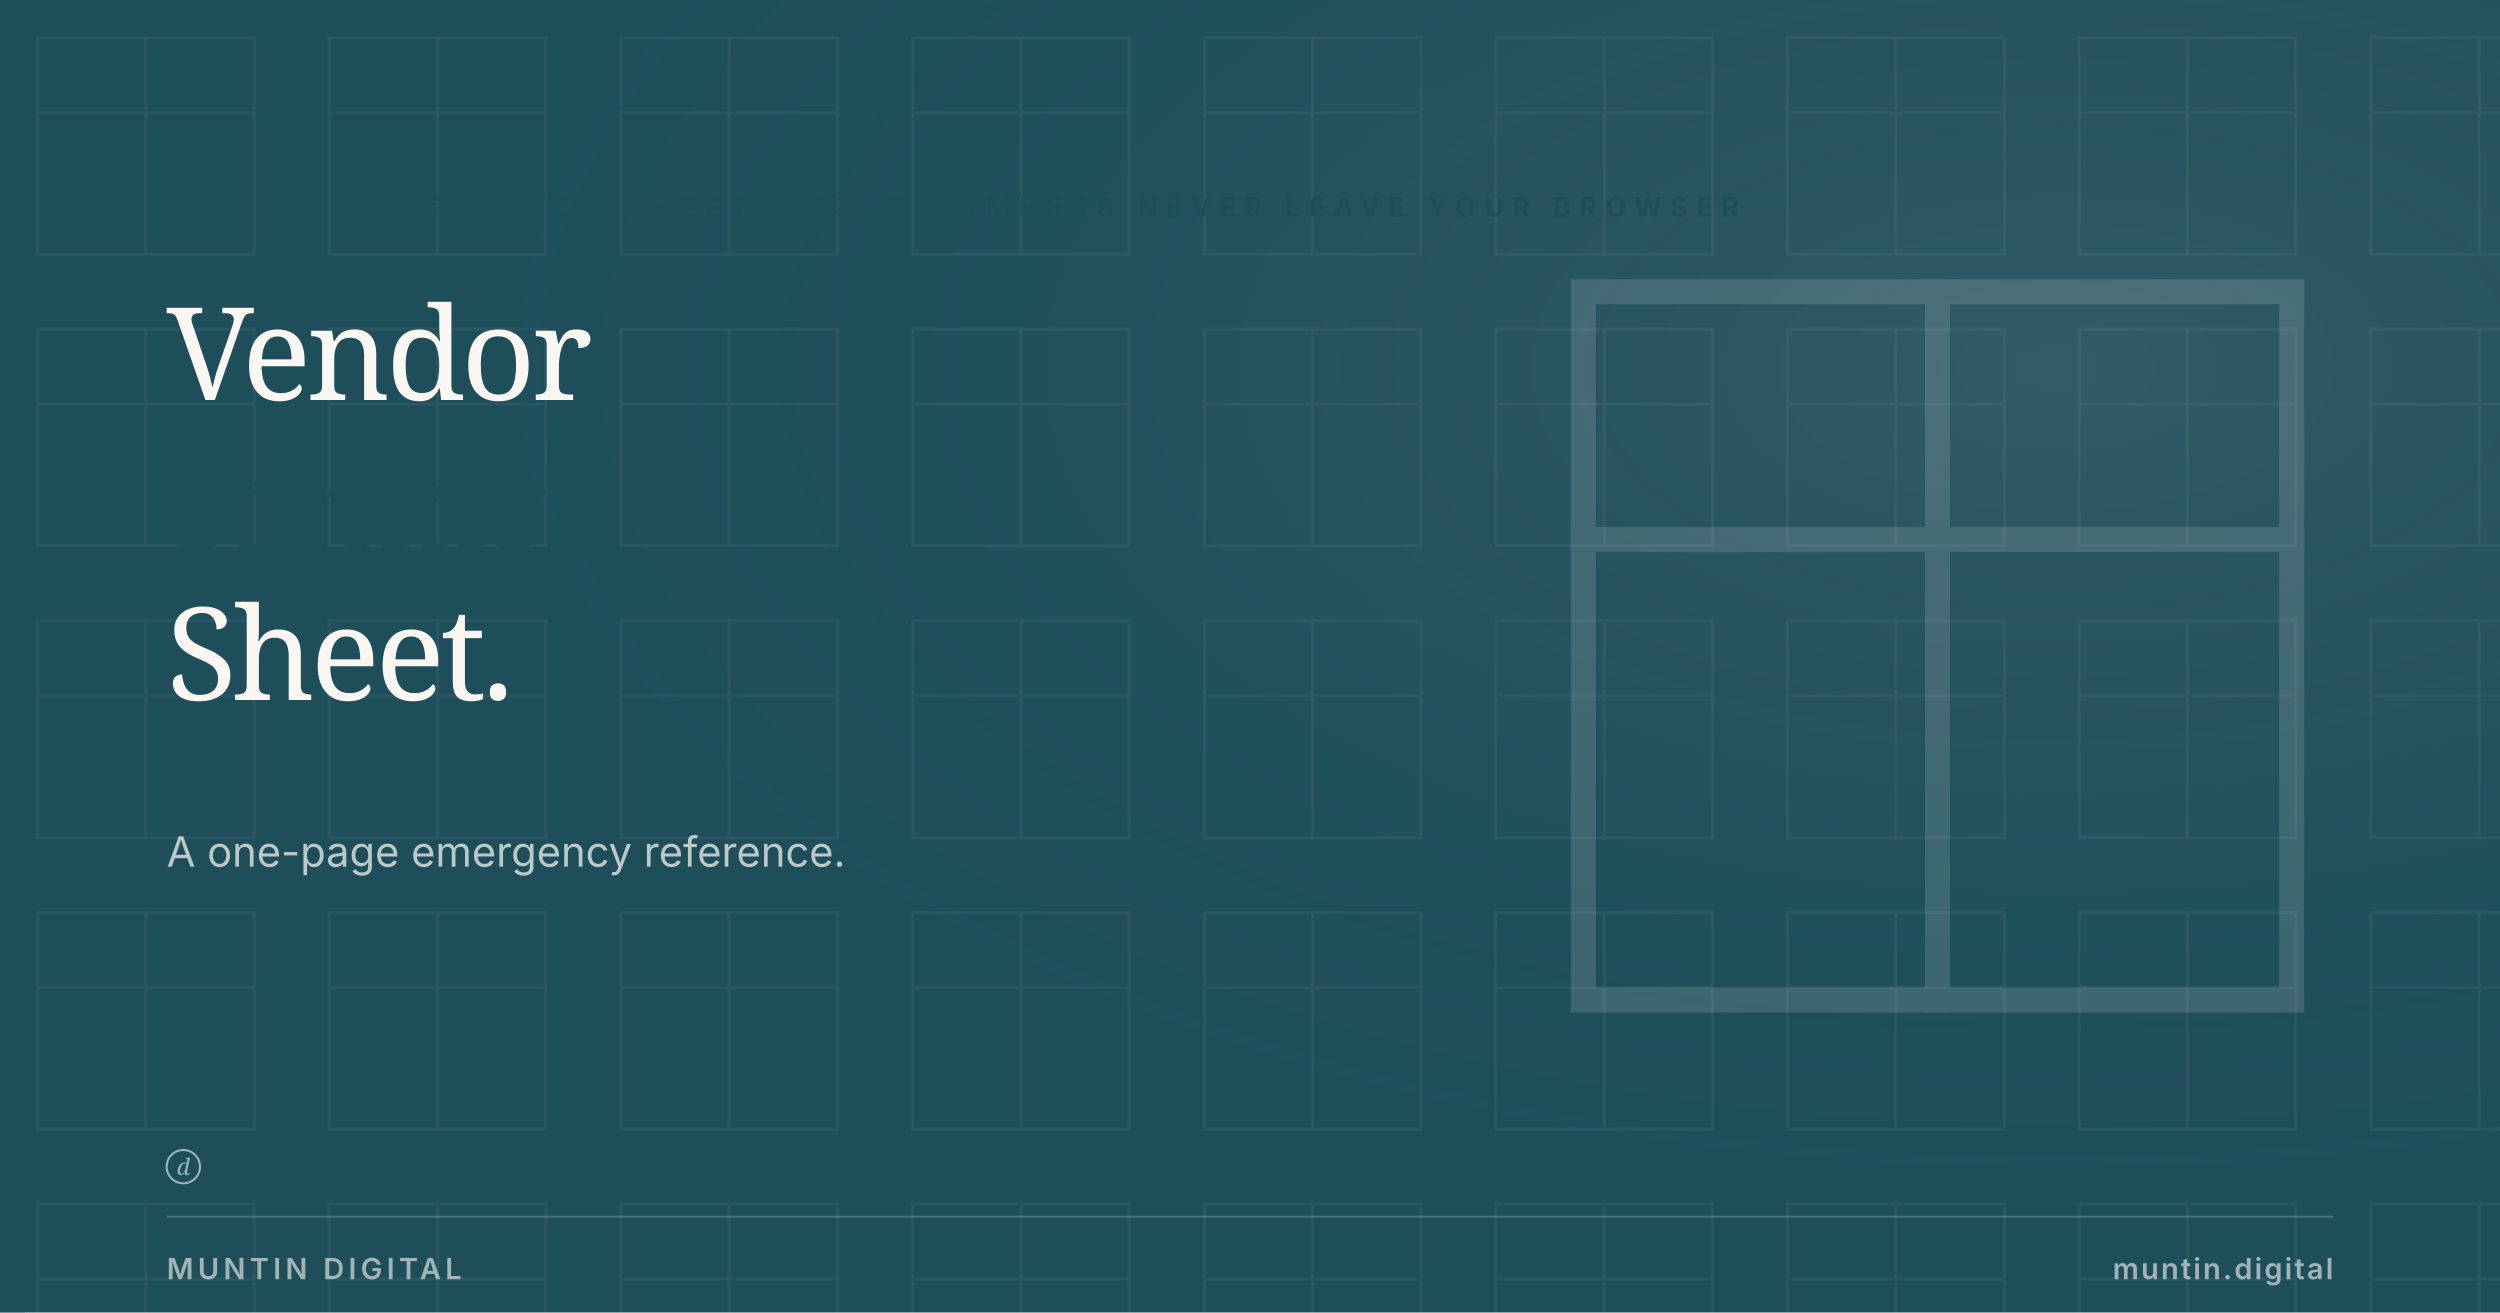
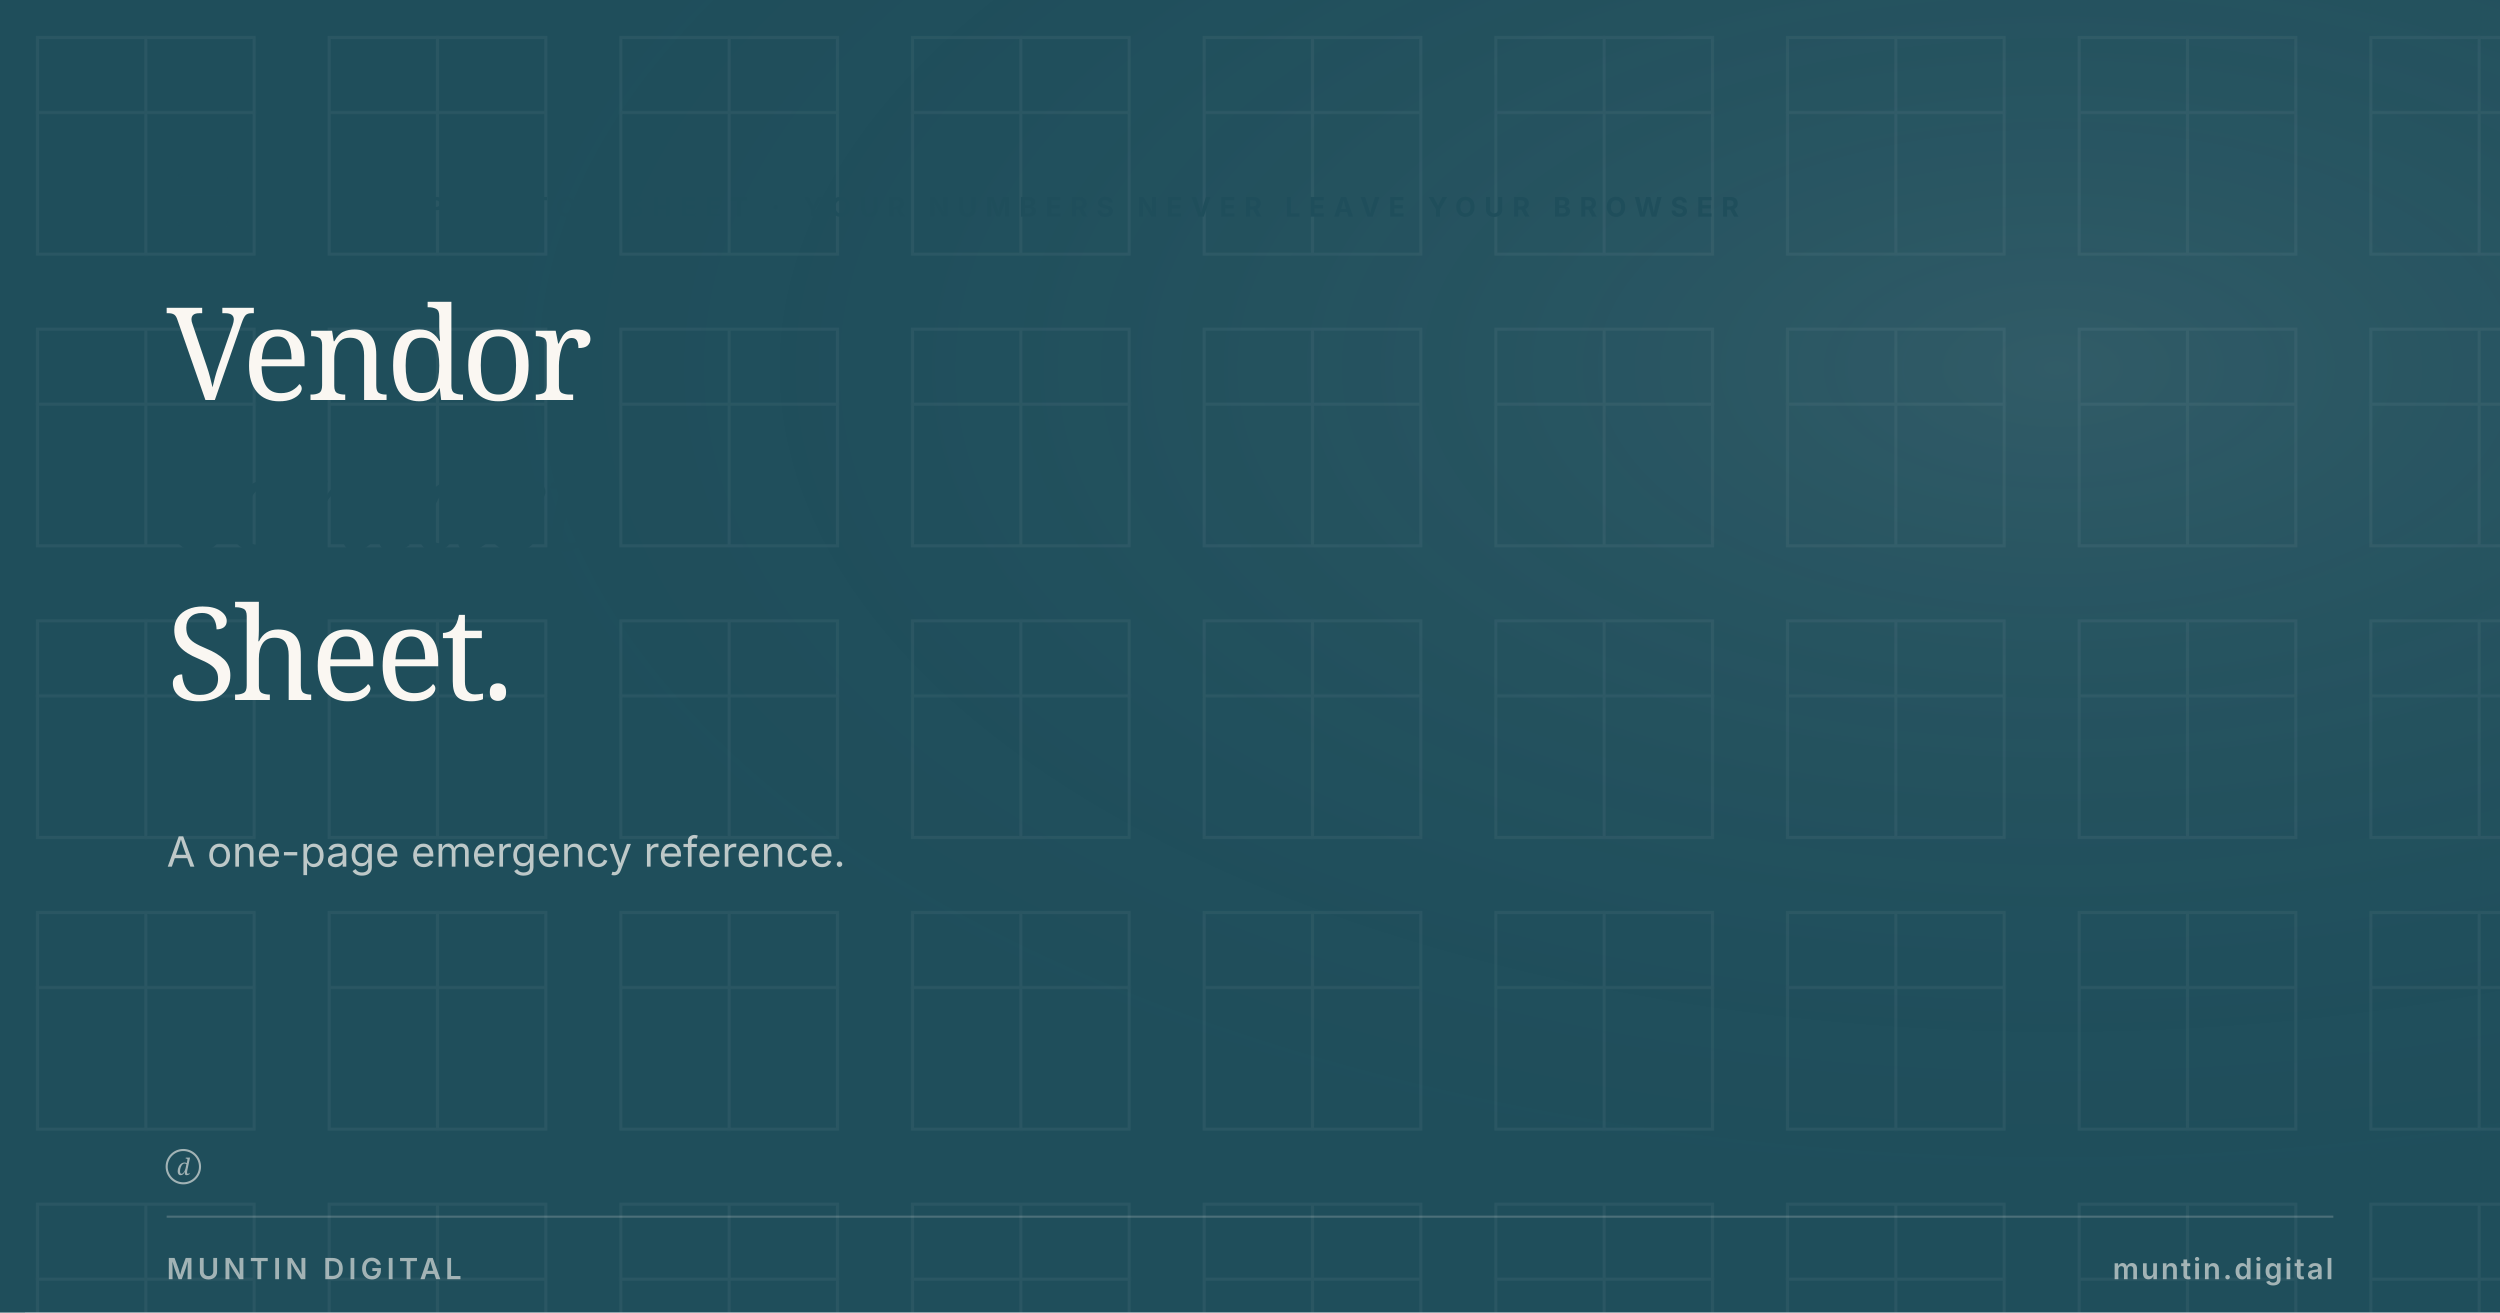
<svg xmlns="http://www.w3.org/2000/svg" viewBox="0 0 1200 630" width="1200" height="630">
  <defs>
    <radialGradient id="toolglow" cx="82%" cy="28%" r="65%">
      <stop offset="0%" stop-color="#FAF7F2" stop-opacity="0.08" />
      <stop offset="100%" stop-color="#1F4E5B" stop-opacity="0" />
    </radialGradient>
  </defs>
  <rect width="1200" height="630" fill="#1F4E5B" />
  <defs>
    <pattern id="muntinField" x="0" y="0" width="140" height="140" patternUnits="userSpaceOnUse">
      <g transform="translate(18, 18)" fill="none" stroke="#FAF7F2" stroke-width="1.5" stroke-linecap="square" stroke-linejoin="miter">
        <rect x="0" y="0" width="104" height="104" />
        <line x1="52" y1="0" x2="52" y2="104" />
        <line x1="0" y1="36" x2="104" y2="36" />
      </g>
    </pattern>
  </defs>
  <rect width="1200" height="630" fill="url(#muntinField)" opacity="0.05" />
  <rect width="1200" height="630" fill="url(#toolglow)" />
  <rect x="0" y="0" width="12" height="252" fill="#1F4E5B" />
  <rect x="0" y="252" width="12" height="378" fill="#1F4E5B" opacity="0.4" />
  <g transform="translate(80, 78) scale(1.5)" fill="none" stroke="#1F4E5B" stroke-width="1.167" stroke-linecap="round" stroke-linejoin="round" color="#1F4E5B" opacity="0.85">
    <rect x="4" y="4" width="16" height="16" rx="1" />
    <line x1="12" y1="4.5" x2="12" y2="19.5" />
    <line x1="4.5" y1="10" x2="19.5" y2="10" />
  </g>
  <text x="136" y="104" font-family="Inter, Arial, sans-serif" font-size="13" font-weight="700" letter-spacing="4" fill="#1F4E5B">FREE OPERATOR SHEET · YOUR NUMBERS NEVER LEAVE YOUR BROWSER</text>
  <text x="80" y="192" font-family="Fraunces, Georgia, serif" font-size="62" font-weight="500" letter-spacing="-2" fill="#FAF7F2">Vendor</text>
  <text x="80" y="264" font-family="Fraunces, Georgia, serif" font-style="italic" font-size="62" font-weight="400" letter-spacing="-2" fill="#1F4E5B">contact</text>
  <text x="80" y="336" font-family="Fraunces, Georgia, serif" font-size="62" font-weight="500" letter-spacing="-2" fill="#FAF7F2">Sheet.</text>
  <text x="80" y="416" font-family="Inter, Arial, sans-serif" font-size="20" font-weight="400" fill="#FAF7F2" opacity="0.72">A one-page emergency reference.</text>
-   <g transform="translate(760, 140)" stroke="#FAF7F2" stroke-width="12" stroke-linecap="square" stroke-linejoin="miter" fill="none" opacity="0.14">
-     <rect x="0" y="0" width="340" height="340" />
-     <line x1="170" y1="0" x2="170" y2="340" />
-     <line x1="0" y1="119" x2="340" y2="119" />
-   </g>
+   <text x="760" y="150" font-family="Inter, Arial, sans-serif" font-size="12" font-weight="700" letter-spacing="3" fill="#FAF7F2" opacity="0.5" />
  <g transform="translate(80, 552)" fill="#FAF7F2" opacity="0.6">
    <circle cx="8" cy="8" r="8" fill="none" stroke="#FAF7F2" stroke-width="1" />
    <text x="8" y="12" text-anchor="middle" font-family="Fraunces, Georgia, serif" font-style="italic" font-size="11" font-weight="500" fill="#FAF7F2">d</text>
  </g>
  <line x1="80" y1="584" x2="1120" y2="584" stroke="rgba(250,247,242,0.2)" stroke-width="1" />
  <text x="80" y="614" font-family="Inter, Arial, sans-serif" font-size="14" font-weight="600" letter-spacing="2" fill="rgba(250,247,242,0.6)">MUNTIN DIGITAL</text>
  <text x="1120" y="614" text-anchor="end" font-family="Inter, Arial, sans-serif" font-size="14" font-weight="600" letter-spacing="1" fill="rgba(250,247,242,0.6)">muntin.digital</text>
</svg>
